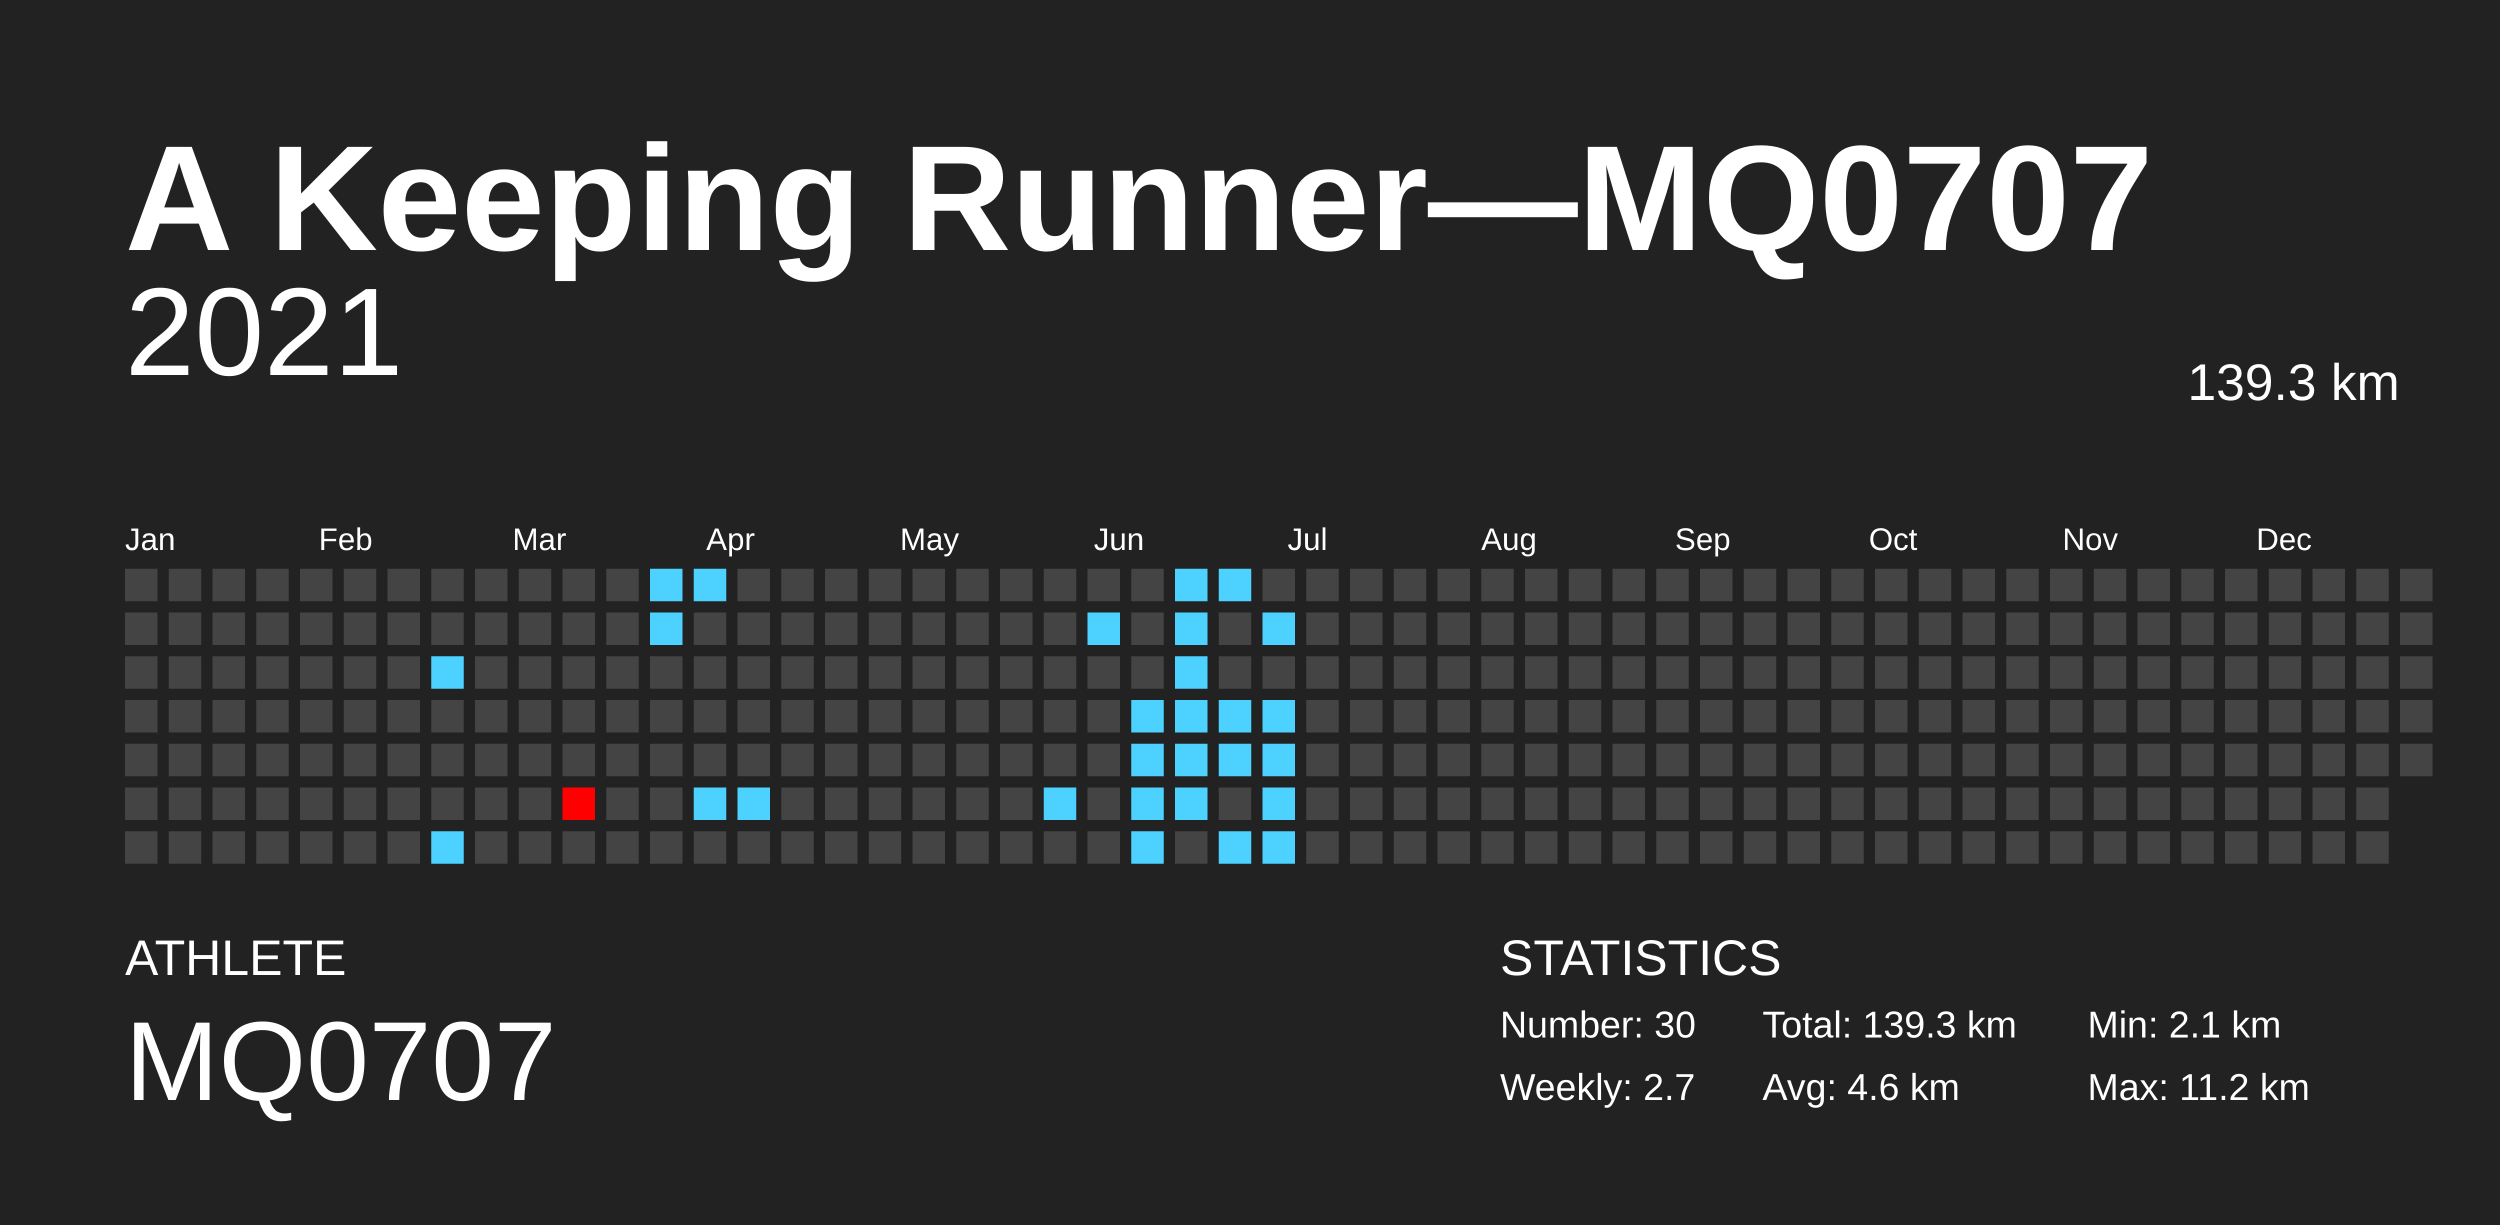
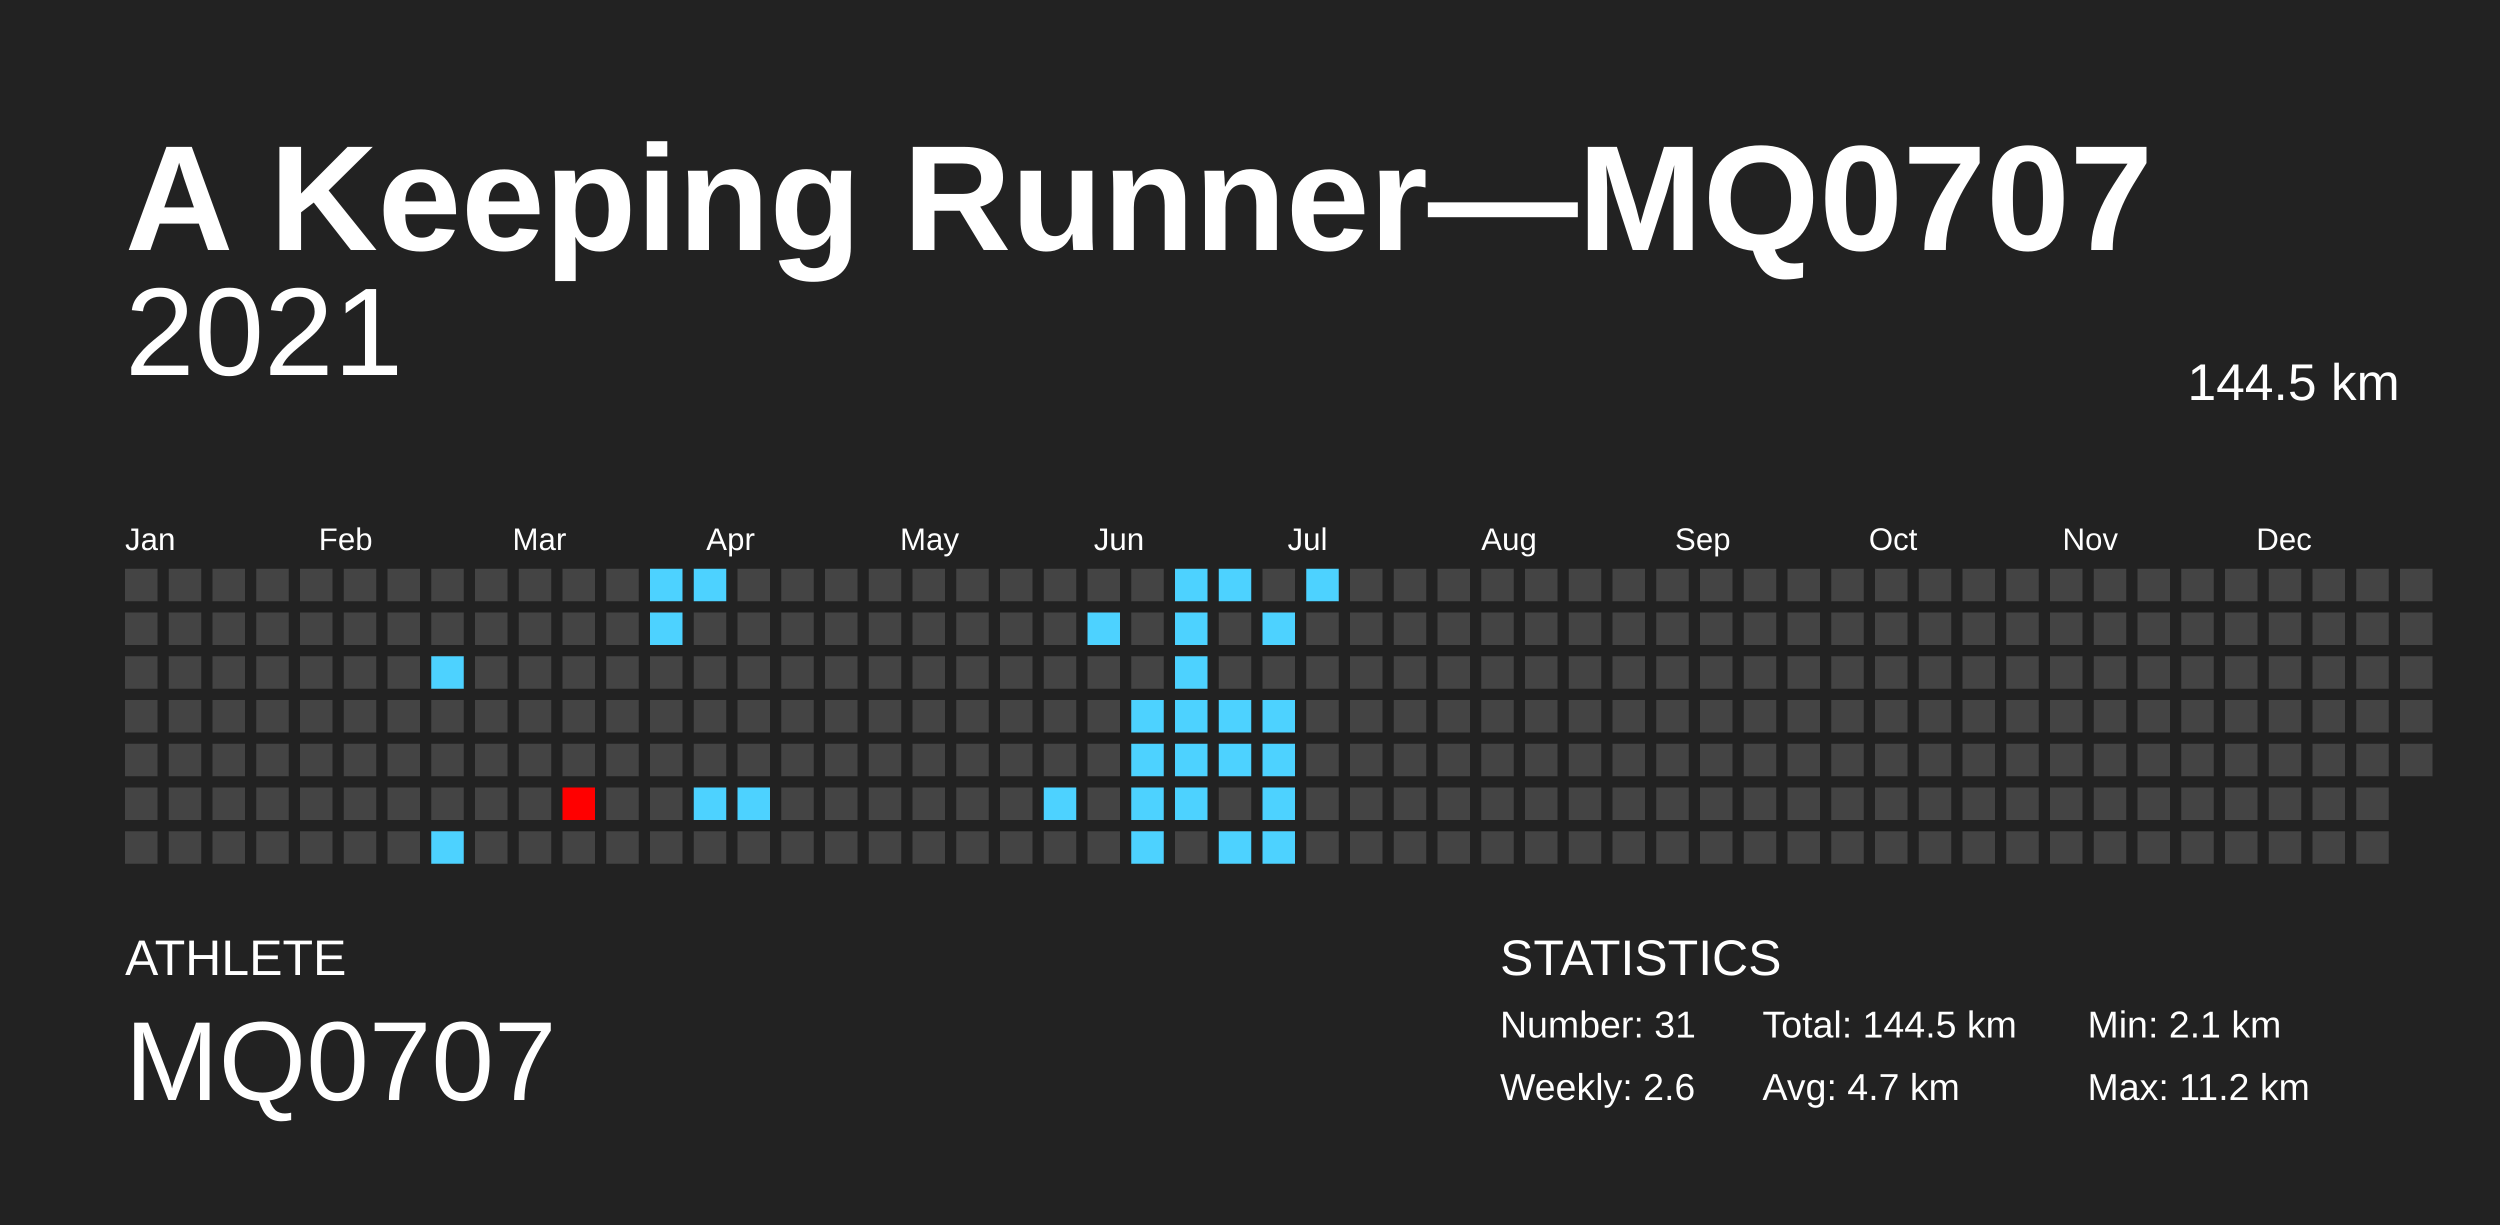
<svg xmlns="http://www.w3.org/2000/svg" baseProfile="full" height="98mm" version="1.1" viewBox="0,0,200,98" width="200mm">
  <defs />
  <rect fill="#222222" height="98" width="200" x="0" y="0" />
  <text fill="#FFFFFF" style="font-size:12px; font-family:Arial; font-weight:bold;" x="10" y="20">A Keeping Runner—MQ0707</text>
  <text fill="#FFFFFF" style="font-size:4px; font-family:Arial" x="10" y="78">ATHLETE</text>
  <text fill="#FFFFFF" style="font-size:9px; font-family:Arial" x="10" y="88">MQ0707</text>
  <text fill="#FFFFFF" style="font-size:4px; font-family:Arial" x="120" y="78">STATISTICS</text>
-   <text fill="#FFFFFF" style="font-size:3px; font-family:Arial" x="120" y="83">Number: 30</text>
-   <text fill="#FFFFFF" style="font-size:3px; font-family:Arial" x="120" y="88">Weekly: 2.7</text>
-   <text fill="#FFFFFF" style="font-size:3px; font-family:Arial" x="141" y="83">Total: 139.3 km</text>
-   <text fill="#FFFFFF" style="font-size:3px; font-family:Arial" x="141" y="88">Avg: 4.6 km</text>
+   <text fill="#FFFFFF" style="font-size:3px; font-family:Arial" x="120" y="83">Number: 31</text>
+   <text fill="#FFFFFF" style="font-size:3px; font-family:Arial" x="120" y="88">Weekly: 2.6</text>
+   <text fill="#FFFFFF" style="font-size:3px; font-family:Arial" x="141" y="83">Total: 144.5 km</text>
+   <text fill="#FFFFFF" style="font-size:3px; font-family:Arial" x="141" y="88">Avg: 4.7 km</text>
  <text fill="#FFFFFF" style="font-size:3px; font-family:Arial" x="167" y="83">Min: 2.1 km</text>
  <text fill="#FFFFFF" style="font-size:3px; font-family:Arial" x="167" y="88">Max: 11.2 km</text>
  <text alignment-baseline="hanging" fill="#FFFFFF" style="font-size:10.0px; font-family:Arial;" x="10" y="30">2021</text>
-   <text alignment-baseline="hanging" fill="#FFFFFF" style="font-size:4.125px; font-family:Arial;" x="175" y="32">139.3 km</text>
+   <text alignment-baseline="hanging" fill="#FFFFFF" style="font-size:4.125px; font-family:Arial;" x="175" y="32">144.5 km</text>
  <text fill="#FFFFFF" style="font-size:2.5px; font-family:Arial" x="10.0" y="44">Jan</text>
  <text fill="#FFFFFF" style="font-size:2.5px; font-family:Arial" x="25.5" y="44">Feb</text>
  <text fill="#FFFFFF" style="font-size:2.5px; font-family:Arial" x="41.0" y="44">Mar</text>
  <text fill="#FFFFFF" style="font-size:2.5px; font-family:Arial" x="56.5" y="44">Apr</text>
  <text fill="#FFFFFF" style="font-size:2.5px; font-family:Arial" x="72.0" y="44">May</text>
  <text fill="#FFFFFF" style="font-size:2.5px; font-family:Arial" x="87.5" y="44">Jun</text>
  <text fill="#FFFFFF" style="font-size:2.5px; font-family:Arial" x="103.0" y="44">Jul</text>
  <text fill="#FFFFFF" style="font-size:2.5px; font-family:Arial" x="118.5" y="44">Aug</text>
  <text fill="#FFFFFF" style="font-size:2.5px; font-family:Arial" x="134.0" y="44">Sep</text>
  <text fill="#FFFFFF" style="font-size:2.5px; font-family:Arial" x="149.5" y="44">Oct</text>
  <text fill="#FFFFFF" style="font-size:2.5px; font-family:Arial" x="165.0" y="44">Nov</text>
  <text fill="#FFFFFF" style="font-size:2.5px; font-family:Arial" x="180.5" y="44">Dec</text>
  <rect fill="#444444" height="2.6" width="2.6" x="10.0" y="45.5" />
  <rect fill="#444444" height="2.6" width="2.6" x="10.0" y="49.0" />
  <rect fill="#444444" height="2.6" width="2.6" x="10.0" y="52.5" />
  <rect fill="#444444" height="2.6" width="2.6" x="10.0" y="56.0" />
  <rect fill="#444444" height="2.6" width="2.6" x="10.0" y="59.5" />
  <rect fill="#444444" height="2.6" width="2.6" x="10.0" y="63.0" />
  <rect fill="#444444" height="2.6" width="2.6" x="10.0" y="66.5" />
  <rect fill="#444444" height="2.6" width="2.6" x="13.5" y="45.5" />
  <rect fill="#444444" height="2.6" width="2.6" x="13.5" y="49.0" />
  <rect fill="#444444" height="2.6" width="2.6" x="13.5" y="52.5" />
  <rect fill="#444444" height="2.6" width="2.6" x="13.5" y="56.0" />
  <rect fill="#444444" height="2.6" width="2.6" x="13.5" y="59.5" />
  <rect fill="#444444" height="2.6" width="2.6" x="13.5" y="63.0" />
  <rect fill="#444444" height="2.6" width="2.6" x="13.5" y="66.5" />
  <rect fill="#444444" height="2.6" width="2.6" x="17.0" y="45.5" />
  <rect fill="#444444" height="2.6" width="2.6" x="17.0" y="49.0" />
  <rect fill="#444444" height="2.6" width="2.6" x="17.0" y="52.5" />
  <rect fill="#444444" height="2.6" width="2.6" x="17.0" y="56.0" />
  <rect fill="#444444" height="2.6" width="2.6" x="17.0" y="59.5" />
  <rect fill="#444444" height="2.6" width="2.6" x="17.0" y="63.0" />
  <rect fill="#444444" height="2.6" width="2.6" x="17.0" y="66.5" />
  <rect fill="#444444" height="2.6" width="2.6" x="20.5" y="45.5" />
  <rect fill="#444444" height="2.6" width="2.6" x="20.5" y="49.0" />
  <rect fill="#444444" height="2.6" width="2.6" x="20.5" y="52.5" />
  <rect fill="#444444" height="2.6" width="2.6" x="20.5" y="56.0" />
  <rect fill="#444444" height="2.6" width="2.6" x="20.5" y="59.5" />
  <rect fill="#444444" height="2.6" width="2.6" x="20.5" y="63.0" />
  <rect fill="#444444" height="2.6" width="2.6" x="20.5" y="66.5" />
  <rect fill="#444444" height="2.6" width="2.6" x="24.0" y="45.5" />
  <rect fill="#444444" height="2.6" width="2.6" x="24.0" y="49.0" />
  <rect fill="#444444" height="2.6" width="2.6" x="24.0" y="52.5" />
  <rect fill="#444444" height="2.6" width="2.6" x="24.0" y="56.0" />
  <rect fill="#444444" height="2.6" width="2.6" x="24.0" y="59.5" />
  <rect fill="#444444" height="2.6" width="2.6" x="24.0" y="63.0" />
  <rect fill="#444444" height="2.6" width="2.6" x="24.0" y="66.5" />
  <rect fill="#444444" height="2.6" width="2.6" x="27.5" y="45.5" />
  <rect fill="#444444" height="2.6" width="2.6" x="27.5" y="49.0" />
  <rect fill="#444444" height="2.6" width="2.6" x="27.5" y="52.5" />
  <rect fill="#444444" height="2.6" width="2.6" x="27.5" y="56.0" />
  <rect fill="#444444" height="2.6" width="2.6" x="27.5" y="59.5" />
  <rect fill="#444444" height="2.6" width="2.6" x="27.5" y="63.0" />
  <rect fill="#444444" height="2.6" width="2.6" x="27.5" y="66.5" />
  <rect fill="#444444" height="2.6" width="2.6" x="31.0" y="45.5" />
  <rect fill="#444444" height="2.6" width="2.6" x="31.0" y="49.0" />
  <rect fill="#444444" height="2.6" width="2.6" x="31.0" y="52.5" />
  <rect fill="#444444" height="2.6" width="2.6" x="31.0" y="56.0" />
  <rect fill="#444444" height="2.6" width="2.6" x="31.0" y="59.5" />
  <rect fill="#444444" height="2.6" width="2.6" x="31.0" y="63.0" />
  <rect fill="#444444" height="2.6" width="2.6" x="31.0" y="66.5" />
  <rect fill="#444444" height="2.6" width="2.6" x="34.5" y="45.5" />
  <rect fill="#444444" height="2.6" width="2.6" x="34.5" y="49.0" />
  <rect fill="#4dd2ff" height="2.6" width="2.6" x="34.5" y="52.5" />
  <rect fill="#444444" height="2.6" width="2.6" x="34.5" y="56.0" />
  <rect fill="#444444" height="2.6" width="2.6" x="34.5" y="59.5" />
  <rect fill="#444444" height="2.6" width="2.6" x="34.5" y="63.0" />
  <rect fill="#4dd2ff" height="2.6" width="2.6" x="34.5" y="66.5" />
  <rect fill="#444444" height="2.6" width="2.6" x="38.0" y="45.5" />
  <rect fill="#444444" height="2.6" width="2.6" x="38.0" y="49.0" />
  <rect fill="#444444" height="2.6" width="2.6" x="38.0" y="52.5" />
  <rect fill="#444444" height="2.6" width="2.6" x="38.0" y="56.0" />
  <rect fill="#444444" height="2.6" width="2.6" x="38.0" y="59.5" />
  <rect fill="#444444" height="2.6" width="2.6" x="38.0" y="63.0" />
  <rect fill="#444444" height="2.6" width="2.6" x="38.0" y="66.5" />
  <rect fill="#444444" height="2.6" width="2.6" x="41.5" y="45.5" />
  <rect fill="#444444" height="2.6" width="2.6" x="41.5" y="49.0" />
  <rect fill="#444444" height="2.6" width="2.6" x="41.5" y="52.5" />
  <rect fill="#444444" height="2.6" width="2.6" x="41.5" y="56.0" />
  <rect fill="#444444" height="2.6" width="2.6" x="41.5" y="59.5" />
  <rect fill="#444444" height="2.6" width="2.6" x="41.5" y="63.0" />
  <rect fill="#444444" height="2.6" width="2.6" x="41.5" y="66.5" />
  <rect fill="#444444" height="2.6" width="2.6" x="45.0" y="45.5" />
  <rect fill="#444444" height="2.6" width="2.6" x="45.0" y="49.0" />
  <rect fill="#444444" height="2.6" width="2.6" x="45.0" y="52.5" />
  <rect fill="#444444" height="2.6" width="2.6" x="45.0" y="56.0" />
  <rect fill="#444444" height="2.6" width="2.6" x="45.0" y="59.5" />
  <rect fill="#ff0000" height="2.6" width="2.6" x="45.0" y="63.0" />
  <rect fill="#444444" height="2.6" width="2.6" x="45.0" y="66.5" />
  <rect fill="#444444" height="2.6" width="2.6" x="48.5" y="45.5" />
  <rect fill="#444444" height="2.6" width="2.6" x="48.5" y="49.0" />
  <rect fill="#444444" height="2.6" width="2.6" x="48.5" y="52.5" />
  <rect fill="#444444" height="2.6" width="2.6" x="48.5" y="56.0" />
  <rect fill="#444444" height="2.6" width="2.6" x="48.5" y="59.5" />
  <rect fill="#444444" height="2.6" width="2.6" x="48.5" y="63.0" />
  <rect fill="#444444" height="2.6" width="2.6" x="48.5" y="66.5" />
  <rect fill="#4dd2ff" height="2.6" width="2.6" x="52.0" y="45.5" />
  <rect fill="#4dd2ff" height="2.6" width="2.6" x="52.0" y="49.0" />
  <rect fill="#444444" height="2.6" width="2.6" x="52.0" y="52.5" />
  <rect fill="#444444" height="2.6" width="2.6" x="52.0" y="56.0" />
  <rect fill="#444444" height="2.6" width="2.6" x="52.0" y="59.5" />
  <rect fill="#444444" height="2.6" width="2.6" x="52.0" y="63.0" />
  <rect fill="#444444" height="2.6" width="2.6" x="52.0" y="66.5" />
  <rect fill="#4dd2ff" height="2.6" width="2.6" x="55.5" y="45.5" />
  <rect fill="#444444" height="2.6" width="2.6" x="55.5" y="49.0" />
  <rect fill="#444444" height="2.6" width="2.6" x="55.5" y="52.5" />
  <rect fill="#444444" height="2.6" width="2.6" x="55.5" y="56.0" />
  <rect fill="#444444" height="2.6" width="2.6" x="55.5" y="59.5" />
  <rect fill="#4dd2ff" height="2.6" width="2.6" x="55.5" y="63.0" />
  <rect fill="#444444" height="2.6" width="2.6" x="55.5" y="66.5" />
  <rect fill="#444444" height="2.6" width="2.6" x="59.0" y="45.5" />
  <rect fill="#444444" height="2.6" width="2.6" x="59.0" y="49.0" />
  <rect fill="#444444" height="2.6" width="2.6" x="59.0" y="52.5" />
  <rect fill="#444444" height="2.6" width="2.6" x="59.0" y="56.0" />
  <rect fill="#444444" height="2.6" width="2.6" x="59.0" y="59.5" />
  <rect fill="#4dd2ff" height="2.6" width="2.6" x="59.0" y="63.0" />
  <rect fill="#444444" height="2.6" width="2.6" x="59.0" y="66.5" />
  <rect fill="#444444" height="2.6" width="2.6" x="62.5" y="45.5" />
  <rect fill="#444444" height="2.6" width="2.6" x="62.5" y="49.0" />
  <rect fill="#444444" height="2.6" width="2.6" x="62.5" y="52.5" />
  <rect fill="#444444" height="2.6" width="2.6" x="62.5" y="56.0" />
  <rect fill="#444444" height="2.6" width="2.6" x="62.5" y="59.5" />
  <rect fill="#444444" height="2.6" width="2.6" x="62.5" y="63.0" />
  <rect fill="#444444" height="2.6" width="2.6" x="62.5" y="66.5" />
  <rect fill="#444444" height="2.6" width="2.6" x="66.0" y="45.5" />
  <rect fill="#444444" height="2.6" width="2.6" x="66.0" y="49.0" />
  <rect fill="#444444" height="2.6" width="2.6" x="66.0" y="52.5" />
  <rect fill="#444444" height="2.6" width="2.6" x="66.0" y="56.0" />
  <rect fill="#444444" height="2.6" width="2.6" x="66.0" y="59.5" />
  <rect fill="#444444" height="2.6" width="2.6" x="66.0" y="63.0" />
  <rect fill="#444444" height="2.6" width="2.6" x="66.0" y="66.5" />
  <rect fill="#444444" height="2.6" width="2.6" x="69.5" y="45.5" />
  <rect fill="#444444" height="2.6" width="2.6" x="69.5" y="49.0" />
  <rect fill="#444444" height="2.6" width="2.6" x="69.5" y="52.5" />
  <rect fill="#444444" height="2.6" width="2.6" x="69.5" y="56.0" />
  <rect fill="#444444" height="2.6" width="2.6" x="69.5" y="59.5" />
  <rect fill="#444444" height="2.6" width="2.6" x="69.5" y="63.0" />
  <rect fill="#444444" height="2.6" width="2.6" x="69.5" y="66.5" />
  <rect fill="#444444" height="2.6" width="2.6" x="73.0" y="45.5" />
  <rect fill="#444444" height="2.6" width="2.6" x="73.0" y="49.0" />
  <rect fill="#444444" height="2.6" width="2.6" x="73.0" y="52.5" />
  <rect fill="#444444" height="2.6" width="2.6" x="73.0" y="56.0" />
  <rect fill="#444444" height="2.6" width="2.6" x="73.0" y="59.5" />
  <rect fill="#444444" height="2.6" width="2.6" x="73.0" y="63.0" />
  <rect fill="#444444" height="2.6" width="2.6" x="73.0" y="66.5" />
  <rect fill="#444444" height="2.6" width="2.6" x="76.5" y="45.5" />
  <rect fill="#444444" height="2.6" width="2.6" x="76.5" y="49.0" />
  <rect fill="#444444" height="2.6" width="2.6" x="76.5" y="52.5" />
  <rect fill="#444444" height="2.6" width="2.6" x="76.5" y="56.0" />
  <rect fill="#444444" height="2.6" width="2.6" x="76.5" y="59.5" />
  <rect fill="#444444" height="2.6" width="2.6" x="76.5" y="63.0" />
  <rect fill="#444444" height="2.6" width="2.6" x="76.5" y="66.5" />
  <rect fill="#444444" height="2.6" width="2.6" x="80.0" y="45.5" />
  <rect fill="#444444" height="2.6" width="2.6" x="80.0" y="49.0" />
  <rect fill="#444444" height="2.6" width="2.6" x="80.0" y="52.5" />
  <rect fill="#444444" height="2.6" width="2.6" x="80.0" y="56.0" />
  <rect fill="#444444" height="2.6" width="2.6" x="80.0" y="59.5" />
  <rect fill="#444444" height="2.6" width="2.6" x="80.0" y="63.0" />
  <rect fill="#444444" height="2.6" width="2.6" x="80.0" y="66.5" />
  <rect fill="#444444" height="2.6" width="2.6" x="83.5" y="45.5" />
  <rect fill="#444444" height="2.6" width="2.6" x="83.5" y="49.0" />
  <rect fill="#444444" height="2.6" width="2.6" x="83.5" y="52.5" />
  <rect fill="#444444" height="2.6" width="2.6" x="83.5" y="56.0" />
  <rect fill="#444444" height="2.6" width="2.6" x="83.5" y="59.5" />
  <rect fill="#4dd2ff" height="2.6" width="2.6" x="83.5" y="63.0" />
  <rect fill="#444444" height="2.6" width="2.6" x="83.5" y="66.5" />
  <rect fill="#444444" height="2.6" width="2.6" x="87.0" y="45.5" />
  <rect fill="#4dd2ff" height="2.6" width="2.6" x="87.0" y="49.0" />
  <rect fill="#444444" height="2.6" width="2.6" x="87.0" y="52.5" />
  <rect fill="#444444" height="2.6" width="2.6" x="87.0" y="56.0" />
  <rect fill="#444444" height="2.6" width="2.6" x="87.0" y="59.5" />
  <rect fill="#444444" height="2.6" width="2.6" x="87.0" y="63.0" />
  <rect fill="#444444" height="2.6" width="2.6" x="87.0" y="66.5" />
  <rect fill="#444444" height="2.6" width="2.6" x="90.5" y="45.5" />
  <rect fill="#444444" height="2.6" width="2.6" x="90.5" y="49.0" />
  <rect fill="#444444" height="2.6" width="2.6" x="90.5" y="52.5" />
  <rect fill="#4dd2ff" height="2.6" width="2.6" x="90.5" y="56.0" />
  <rect fill="#4dd2ff" height="2.6" width="2.6" x="90.5" y="59.5" />
  <rect fill="#4dd2ff" height="2.6" width="2.6" x="90.5" y="63.0" />
  <rect fill="#4dd2ff" height="2.6" width="2.6" x="90.5" y="66.5" />
  <rect fill="#4dd2ff" height="2.6" width="2.6" x="94.0" y="45.5" />
  <rect fill="#4dd2ff" height="2.6" width="2.6" x="94.0" y="49.0" />
  <rect fill="#4dd2ff" height="2.6" width="2.6" x="94.0" y="52.5" />
  <rect fill="#4dd2ff" height="2.6" width="2.6" x="94.0" y="56.0" />
  <rect fill="#4dd2ff" height="2.6" width="2.6" x="94.0" y="59.5" />
  <rect fill="#4dd2ff" height="2.6" width="2.6" x="94.0" y="63.0" />
  <rect fill="#444444" height="2.6" width="2.6" x="94.0" y="66.5" />
  <rect fill="#4dd2ff" height="2.6" width="2.6" x="97.5" y="45.5" />
  <rect fill="#444444" height="2.6" width="2.6" x="97.5" y="49.0" />
  <rect fill="#444444" height="2.6" width="2.6" x="97.5" y="52.5" />
  <rect fill="#4dd2ff" height="2.6" width="2.6" x="97.5" y="56.0" />
  <rect fill="#4dd2ff" height="2.6" width="2.6" x="97.5" y="59.5" />
  <rect fill="#444444" height="2.6" width="2.6" x="97.5" y="63.0" />
  <rect fill="#4dd2ff" height="2.6" width="2.6" x="97.5" y="66.5" />
  <rect fill="#444444" height="2.6" width="2.6" x="101.0" y="45.5" />
  <rect fill="#4dd2ff" height="2.6" width="2.6" x="101.0" y="49.0" />
  <rect fill="#444444" height="2.6" width="2.6" x="101.0" y="52.5" />
  <rect fill="#4dd2ff" height="2.6" width="2.6" x="101.0" y="56.0" />
  <rect fill="#4dd2ff" height="2.6" width="2.6" x="101.0" y="59.5" />
  <rect fill="#4dd2ff" height="2.6" width="2.6" x="101.0" y="63.0" />
  <rect fill="#4dd2ff" height="2.6" width="2.6" x="101.0" y="66.5" />
-   <rect fill="#444444" height="2.6" width="2.6" x="104.5" y="45.5" />
+   <rect fill="#4dd2ff" height="2.6" width="2.6" x="104.5" y="45.5" />
  <rect fill="#444444" height="2.6" width="2.6" x="104.5" y="49.0" />
  <rect fill="#444444" height="2.6" width="2.6" x="104.5" y="52.5" />
  <rect fill="#444444" height="2.6" width="2.6" x="104.5" y="56.0" />
  <rect fill="#444444" height="2.6" width="2.6" x="104.5" y="59.5" />
  <rect fill="#444444" height="2.6" width="2.6" x="104.5" y="63.0" />
  <rect fill="#444444" height="2.6" width="2.6" x="104.5" y="66.5" />
  <rect fill="#444444" height="2.6" width="2.6" x="108.0" y="45.5" />
  <rect fill="#444444" height="2.6" width="2.6" x="108.0" y="49.0" />
  <rect fill="#444444" height="2.6" width="2.6" x="108.0" y="52.5" />
  <rect fill="#444444" height="2.6" width="2.6" x="108.0" y="56.0" />
  <rect fill="#444444" height="2.6" width="2.6" x="108.0" y="59.5" />
  <rect fill="#444444" height="2.6" width="2.6" x="108.0" y="63.0" />
  <rect fill="#444444" height="2.6" width="2.6" x="108.0" y="66.5" />
  <rect fill="#444444" height="2.6" width="2.6" x="111.5" y="45.5" />
  <rect fill="#444444" height="2.6" width="2.6" x="111.5" y="49.0" />
  <rect fill="#444444" height="2.6" width="2.6" x="111.5" y="52.5" />
  <rect fill="#444444" height="2.6" width="2.6" x="111.5" y="56.0" />
  <rect fill="#444444" height="2.6" width="2.6" x="111.5" y="59.5" />
  <rect fill="#444444" height="2.6" width="2.6" x="111.5" y="63.0" />
  <rect fill="#444444" height="2.6" width="2.6" x="111.5" y="66.5" />
  <rect fill="#444444" height="2.6" width="2.6" x="115.0" y="45.5" />
  <rect fill="#444444" height="2.6" width="2.6" x="115.0" y="49.0" />
  <rect fill="#444444" height="2.6" width="2.6" x="115.0" y="52.5" />
  <rect fill="#444444" height="2.6" width="2.6" x="115.0" y="56.0" />
  <rect fill="#444444" height="2.6" width="2.6" x="115.0" y="59.5" />
  <rect fill="#444444" height="2.6" width="2.6" x="115.0" y="63.0" />
  <rect fill="#444444" height="2.6" width="2.6" x="115.0" y="66.5" />
  <rect fill="#444444" height="2.6" width="2.6" x="118.5" y="45.5" />
  <rect fill="#444444" height="2.6" width="2.6" x="118.5" y="49.0" />
  <rect fill="#444444" height="2.6" width="2.6" x="118.5" y="52.5" />
  <rect fill="#444444" height="2.6" width="2.6" x="118.5" y="56.0" />
  <rect fill="#444444" height="2.6" width="2.6" x="118.5" y="59.5" />
  <rect fill="#444444" height="2.6" width="2.6" x="118.5" y="63.0" />
  <rect fill="#444444" height="2.6" width="2.6" x="118.5" y="66.5" />
  <rect fill="#444444" height="2.6" width="2.6" x="122.0" y="45.5" />
  <rect fill="#444444" height="2.6" width="2.6" x="122.0" y="49.0" />
  <rect fill="#444444" height="2.6" width="2.6" x="122.0" y="52.5" />
  <rect fill="#444444" height="2.6" width="2.6" x="122.0" y="56.0" />
  <rect fill="#444444" height="2.6" width="2.6" x="122.0" y="59.5" />
  <rect fill="#444444" height="2.6" width="2.6" x="122.0" y="63.0" />
  <rect fill="#444444" height="2.6" width="2.6" x="122.0" y="66.5" />
  <rect fill="#444444" height="2.6" width="2.6" x="125.5" y="45.5" />
  <rect fill="#444444" height="2.6" width="2.6" x="125.5" y="49.0" />
  <rect fill="#444444" height="2.6" width="2.6" x="125.5" y="52.5" />
  <rect fill="#444444" height="2.6" width="2.6" x="125.5" y="56.0" />
  <rect fill="#444444" height="2.6" width="2.6" x="125.5" y="59.5" />
  <rect fill="#444444" height="2.6" width="2.6" x="125.5" y="63.0" />
  <rect fill="#444444" height="2.6" width="2.6" x="125.5" y="66.5" />
  <rect fill="#444444" height="2.6" width="2.6" x="129.0" y="45.5" />
  <rect fill="#444444" height="2.6" width="2.6" x="129.0" y="49.0" />
  <rect fill="#444444" height="2.6" width="2.6" x="129.0" y="52.5" />
  <rect fill="#444444" height="2.6" width="2.6" x="129.0" y="56.0" />
  <rect fill="#444444" height="2.6" width="2.6" x="129.0" y="59.5" />
  <rect fill="#444444" height="2.6" width="2.6" x="129.0" y="63.0" />
  <rect fill="#444444" height="2.6" width="2.6" x="129.0" y="66.5" />
  <rect fill="#444444" height="2.6" width="2.6" x="132.5" y="45.5" />
  <rect fill="#444444" height="2.6" width="2.6" x="132.5" y="49.0" />
  <rect fill="#444444" height="2.6" width="2.6" x="132.5" y="52.5" />
  <rect fill="#444444" height="2.6" width="2.6" x="132.5" y="56.0" />
  <rect fill="#444444" height="2.6" width="2.6" x="132.5" y="59.5" />
  <rect fill="#444444" height="2.6" width="2.6" x="132.5" y="63.0" />
  <rect fill="#444444" height="2.6" width="2.6" x="132.5" y="66.5" />
  <rect fill="#444444" height="2.6" width="2.6" x="136.0" y="45.5" />
  <rect fill="#444444" height="2.6" width="2.6" x="136.0" y="49.0" />
  <rect fill="#444444" height="2.6" width="2.6" x="136.0" y="52.5" />
  <rect fill="#444444" height="2.6" width="2.6" x="136.0" y="56.0" />
  <rect fill="#444444" height="2.6" width="2.6" x="136.0" y="59.5" />
  <rect fill="#444444" height="2.6" width="2.6" x="136.0" y="63.0" />
  <rect fill="#444444" height="2.6" width="2.6" x="136.0" y="66.5" />
  <rect fill="#444444" height="2.6" width="2.6" x="139.5" y="45.5" />
  <rect fill="#444444" height="2.6" width="2.6" x="139.5" y="49.0" />
  <rect fill="#444444" height="2.6" width="2.6" x="139.5" y="52.5" />
  <rect fill="#444444" height="2.6" width="2.6" x="139.5" y="56.0" />
  <rect fill="#444444" height="2.6" width="2.6" x="139.5" y="59.5" />
  <rect fill="#444444" height="2.6" width="2.6" x="139.5" y="63.0" />
  <rect fill="#444444" height="2.6" width="2.6" x="139.5" y="66.5" />
  <rect fill="#444444" height="2.6" width="2.6" x="143.0" y="45.5" />
  <rect fill="#444444" height="2.6" width="2.6" x="143.0" y="49.0" />
  <rect fill="#444444" height="2.6" width="2.6" x="143.0" y="52.5" />
  <rect fill="#444444" height="2.6" width="2.6" x="143.0" y="56.0" />
  <rect fill="#444444" height="2.6" width="2.6" x="143.0" y="59.5" />
  <rect fill="#444444" height="2.6" width="2.6" x="143.0" y="63.0" />
  <rect fill="#444444" height="2.6" width="2.6" x="143.0" y="66.5" />
  <rect fill="#444444" height="2.6" width="2.6" x="146.5" y="45.5" />
  <rect fill="#444444" height="2.6" width="2.6" x="146.5" y="49.0" />
  <rect fill="#444444" height="2.6" width="2.6" x="146.5" y="52.5" />
  <rect fill="#444444" height="2.6" width="2.6" x="146.5" y="56.0" />
  <rect fill="#444444" height="2.6" width="2.6" x="146.5" y="59.5" />
  <rect fill="#444444" height="2.6" width="2.6" x="146.5" y="63.0" />
  <rect fill="#444444" height="2.6" width="2.6" x="146.5" y="66.5" />
  <rect fill="#444444" height="2.6" width="2.6" x="150.0" y="45.5" />
  <rect fill="#444444" height="2.6" width="2.6" x="150.0" y="49.0" />
  <rect fill="#444444" height="2.6" width="2.6" x="150.0" y="52.5" />
  <rect fill="#444444" height="2.6" width="2.6" x="150.0" y="56.0" />
  <rect fill="#444444" height="2.6" width="2.6" x="150.0" y="59.5" />
  <rect fill="#444444" height="2.6" width="2.6" x="150.0" y="63.0" />
  <rect fill="#444444" height="2.6" width="2.6" x="150.0" y="66.5" />
  <rect fill="#444444" height="2.6" width="2.6" x="153.5" y="45.5" />
  <rect fill="#444444" height="2.6" width="2.6" x="153.5" y="49.0" />
  <rect fill="#444444" height="2.6" width="2.6" x="153.5" y="52.5" />
  <rect fill="#444444" height="2.6" width="2.6" x="153.5" y="56.0" />
  <rect fill="#444444" height="2.6" width="2.6" x="153.5" y="59.5" />
  <rect fill="#444444" height="2.6" width="2.6" x="153.5" y="63.0" />
  <rect fill="#444444" height="2.6" width="2.6" x="153.5" y="66.5" />
  <rect fill="#444444" height="2.6" width="2.6" x="157.0" y="45.5" />
  <rect fill="#444444" height="2.6" width="2.6" x="157.0" y="49.0" />
  <rect fill="#444444" height="2.6" width="2.6" x="157.0" y="52.5" />
  <rect fill="#444444" height="2.6" width="2.6" x="157.0" y="56.0" />
  <rect fill="#444444" height="2.6" width="2.6" x="157.0" y="59.5" />
  <rect fill="#444444" height="2.6" width="2.6" x="157.0" y="63.0" />
  <rect fill="#444444" height="2.6" width="2.6" x="157.0" y="66.5" />
  <rect fill="#444444" height="2.6" width="2.6" x="160.5" y="45.5" />
  <rect fill="#444444" height="2.6" width="2.6" x="160.5" y="49.0" />
  <rect fill="#444444" height="2.6" width="2.6" x="160.5" y="52.5" />
  <rect fill="#444444" height="2.6" width="2.6" x="160.5" y="56.0" />
  <rect fill="#444444" height="2.6" width="2.6" x="160.5" y="59.5" />
  <rect fill="#444444" height="2.6" width="2.6" x="160.5" y="63.0" />
  <rect fill="#444444" height="2.6" width="2.6" x="160.5" y="66.5" />
  <rect fill="#444444" height="2.6" width="2.6" x="164.0" y="45.5" />
  <rect fill="#444444" height="2.6" width="2.6" x="164.0" y="49.0" />
  <rect fill="#444444" height="2.6" width="2.6" x="164.0" y="52.5" />
  <rect fill="#444444" height="2.6" width="2.6" x="164.0" y="56.0" />
  <rect fill="#444444" height="2.6" width="2.6" x="164.0" y="59.5" />
  <rect fill="#444444" height="2.6" width="2.6" x="164.0" y="63.0" />
  <rect fill="#444444" height="2.6" width="2.6" x="164.0" y="66.5" />
  <rect fill="#444444" height="2.6" width="2.6" x="167.5" y="45.5" />
  <rect fill="#444444" height="2.6" width="2.6" x="167.5" y="49.0" />
  <rect fill="#444444" height="2.6" width="2.6" x="167.5" y="52.5" />
  <rect fill="#444444" height="2.6" width="2.6" x="167.5" y="56.0" />
  <rect fill="#444444" height="2.6" width="2.6" x="167.5" y="59.5" />
  <rect fill="#444444" height="2.6" width="2.6" x="167.5" y="63.0" />
  <rect fill="#444444" height="2.6" width="2.6" x="167.5" y="66.5" />
  <rect fill="#444444" height="2.6" width="2.6" x="171.0" y="45.5" />
  <rect fill="#444444" height="2.6" width="2.6" x="171.0" y="49.0" />
  <rect fill="#444444" height="2.6" width="2.6" x="171.0" y="52.5" />
  <rect fill="#444444" height="2.6" width="2.6" x="171.0" y="56.0" />
  <rect fill="#444444" height="2.6" width="2.6" x="171.0" y="59.5" />
  <rect fill="#444444" height="2.6" width="2.6" x="171.0" y="63.0" />
  <rect fill="#444444" height="2.6" width="2.6" x="171.0" y="66.5" />
  <rect fill="#444444" height="2.6" width="2.6" x="174.5" y="45.5" />
  <rect fill="#444444" height="2.6" width="2.6" x="174.5" y="49.0" />
  <rect fill="#444444" height="2.6" width="2.6" x="174.5" y="52.5" />
  <rect fill="#444444" height="2.6" width="2.6" x="174.5" y="56.0" />
  <rect fill="#444444" height="2.6" width="2.6" x="174.5" y="59.5" />
  <rect fill="#444444" height="2.6" width="2.6" x="174.5" y="63.0" />
  <rect fill="#444444" height="2.6" width="2.6" x="174.5" y="66.5" />
  <rect fill="#444444" height="2.6" width="2.6" x="178.0" y="45.5" />
  <rect fill="#444444" height="2.6" width="2.6" x="178.0" y="49.0" />
  <rect fill="#444444" height="2.6" width="2.6" x="178.0" y="52.5" />
  <rect fill="#444444" height="2.6" width="2.6" x="178.0" y="56.0" />
  <rect fill="#444444" height="2.6" width="2.6" x="178.0" y="59.5" />
  <rect fill="#444444" height="2.6" width="2.6" x="178.0" y="63.0" />
  <rect fill="#444444" height="2.6" width="2.6" x="178.0" y="66.5" />
  <rect fill="#444444" height="2.6" width="2.6" x="181.5" y="45.5" />
  <rect fill="#444444" height="2.6" width="2.6" x="181.5" y="49.0" />
  <rect fill="#444444" height="2.6" width="2.6" x="181.5" y="52.5" />
  <rect fill="#444444" height="2.6" width="2.6" x="181.5" y="56.0" />
  <rect fill="#444444" height="2.6" width="2.6" x="181.5" y="59.5" />
  <rect fill="#444444" height="2.6" width="2.6" x="181.5" y="63.0" />
  <rect fill="#444444" height="2.6" width="2.6" x="181.5" y="66.5" />
  <rect fill="#444444" height="2.6" width="2.6" x="185.0" y="45.5" />
  <rect fill="#444444" height="2.6" width="2.6" x="185.0" y="49.0" />
  <rect fill="#444444" height="2.6" width="2.6" x="185.0" y="52.5" />
  <rect fill="#444444" height="2.6" width="2.6" x="185.0" y="56.0" />
  <rect fill="#444444" height="2.6" width="2.6" x="185.0" y="59.5" />
  <rect fill="#444444" height="2.6" width="2.6" x="185.0" y="63.0" />
  <rect fill="#444444" height="2.6" width="2.6" x="185.0" y="66.5" />
  <rect fill="#444444" height="2.6" width="2.6" x="188.5" y="45.5" />
  <rect fill="#444444" height="2.6" width="2.6" x="188.5" y="49.0" />
  <rect fill="#444444" height="2.6" width="2.6" x="188.5" y="52.5" />
  <rect fill="#444444" height="2.6" width="2.6" x="188.5" y="56.0" />
  <rect fill="#444444" height="2.6" width="2.6" x="188.5" y="59.5" />
  <rect fill="#444444" height="2.6" width="2.6" x="188.5" y="63.0" />
  <rect fill="#444444" height="2.6" width="2.6" x="188.5" y="66.5" />
  <rect fill="#444444" height="2.6" width="2.6" x="192.0" y="45.5" />
  <rect fill="#444444" height="2.6" width="2.6" x="192.0" y="49.0" />
  <rect fill="#444444" height="2.6" width="2.6" x="192.0" y="52.5" />
  <rect fill="#444444" height="2.6" width="2.6" x="192.0" y="56.0" />
  <rect fill="#444444" height="2.6" width="2.6" x="192.0" y="59.5" />
</svg>
